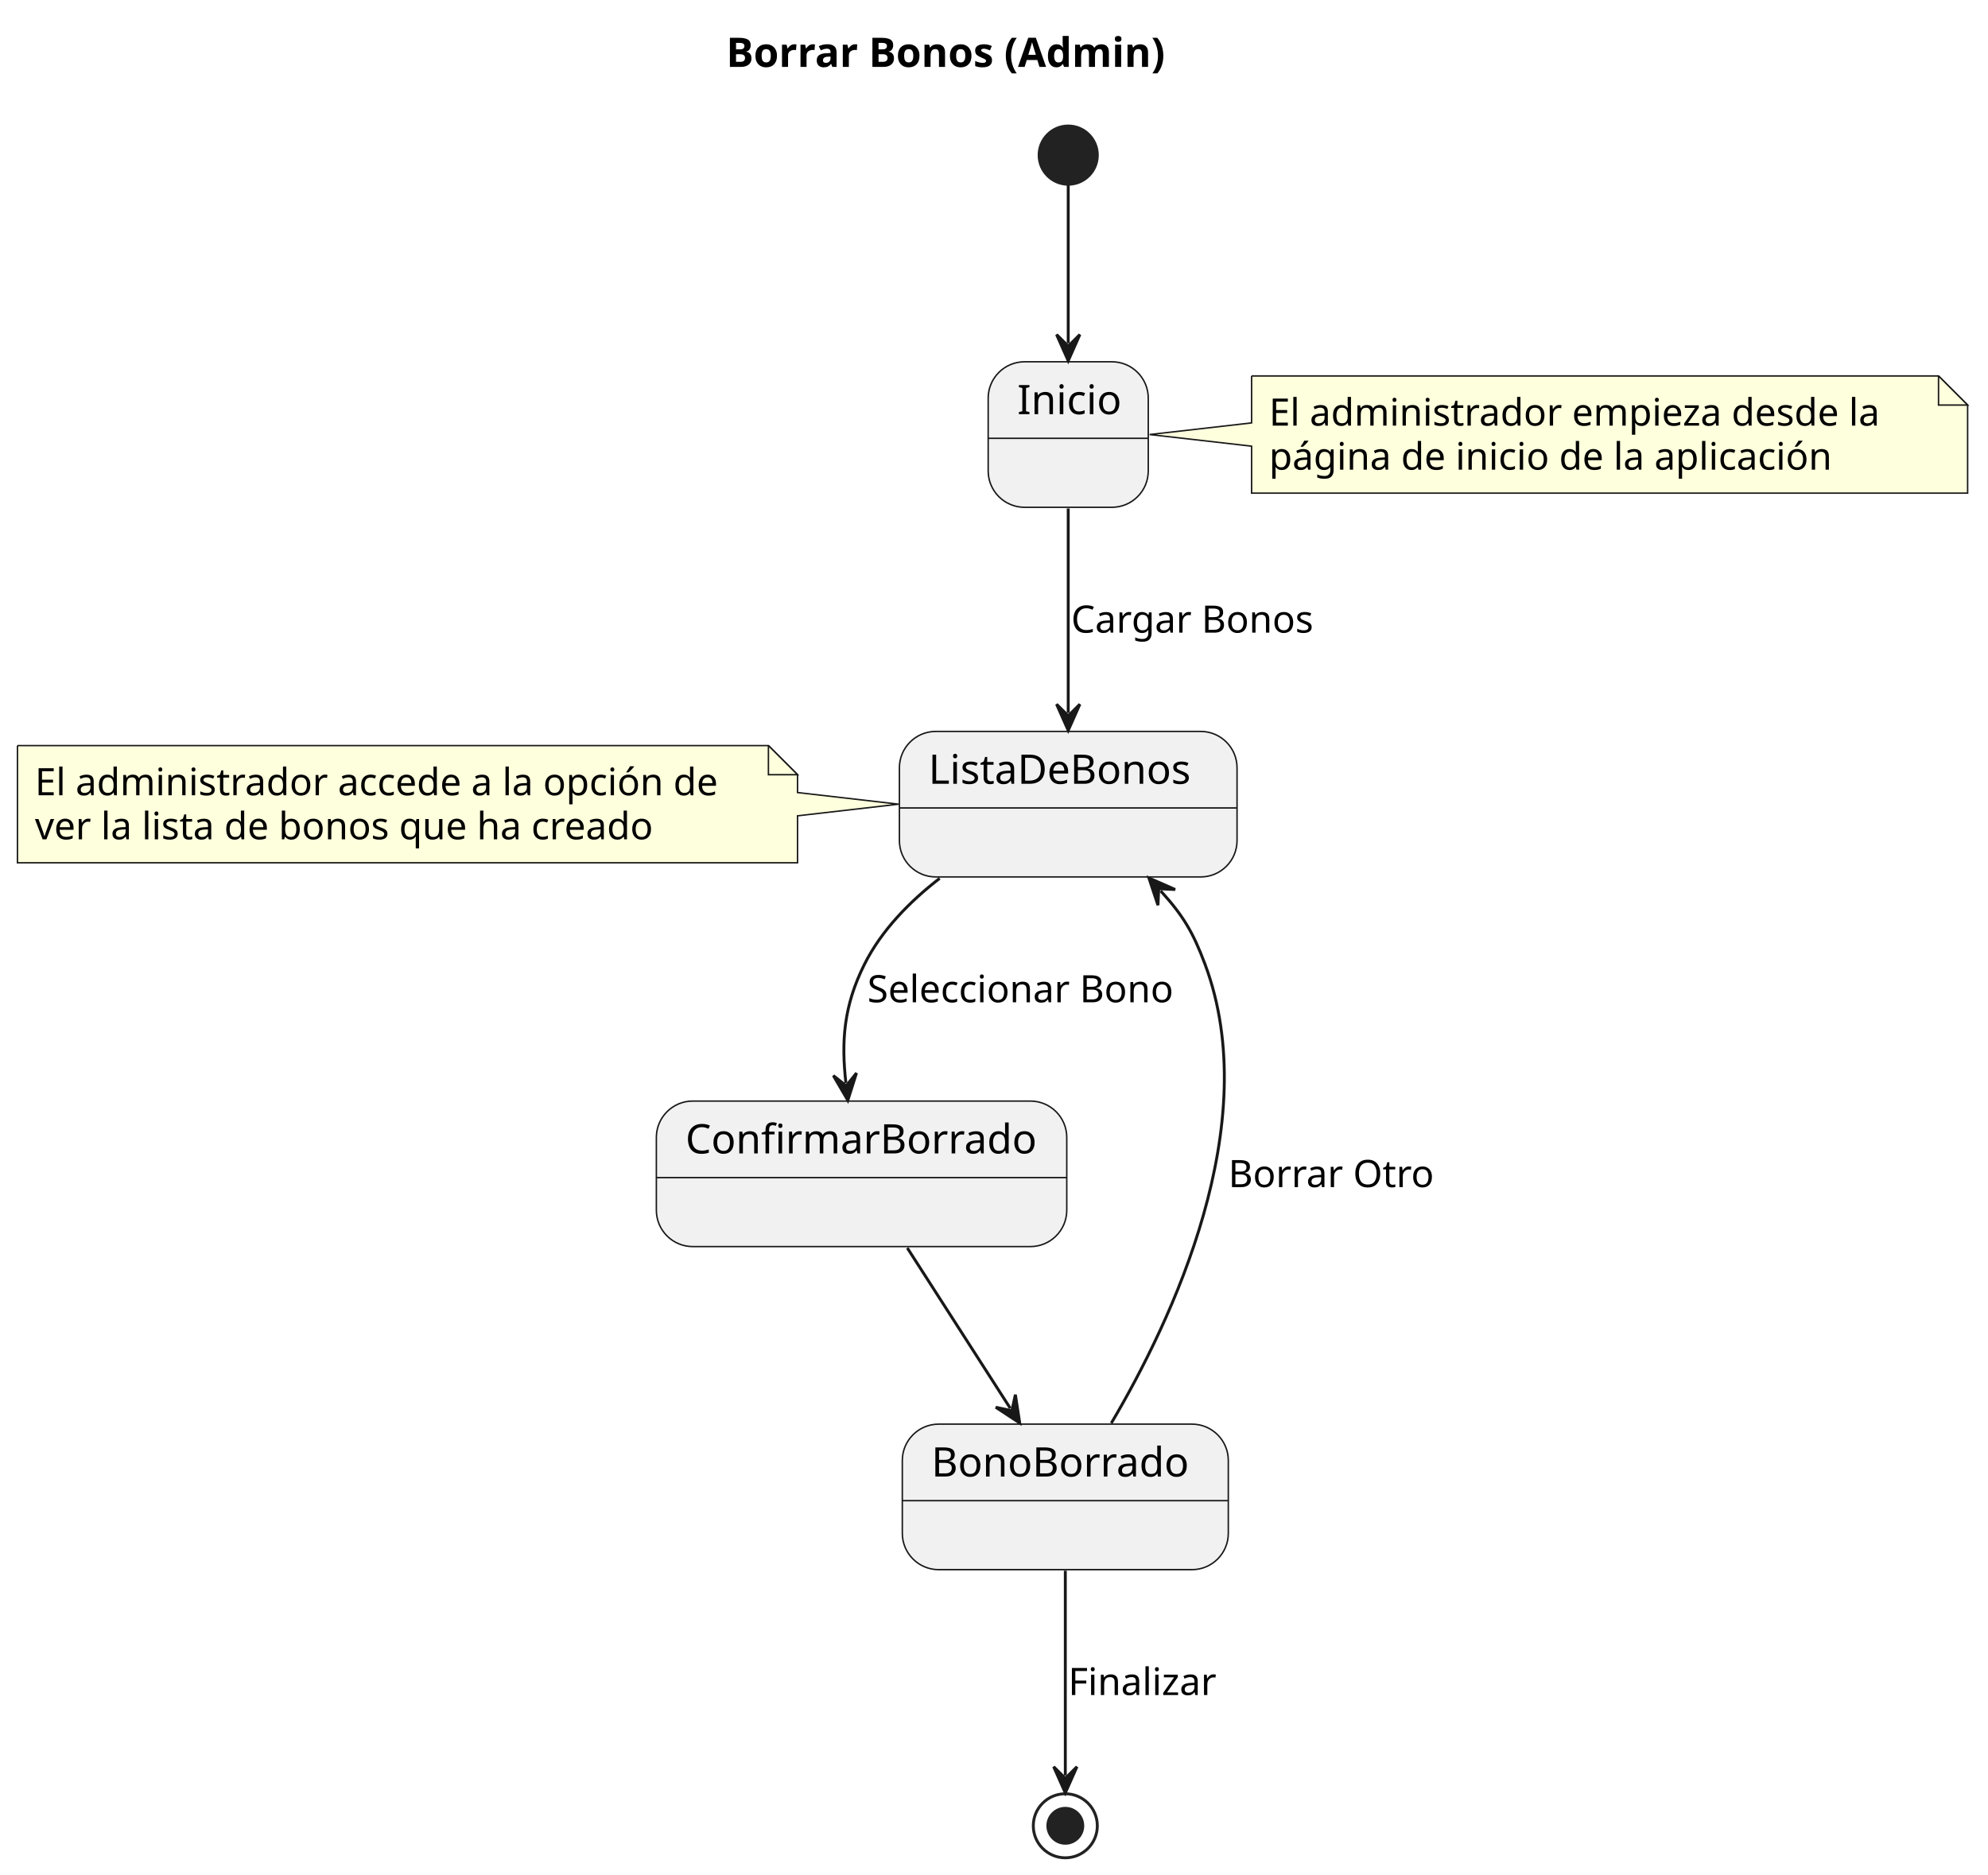
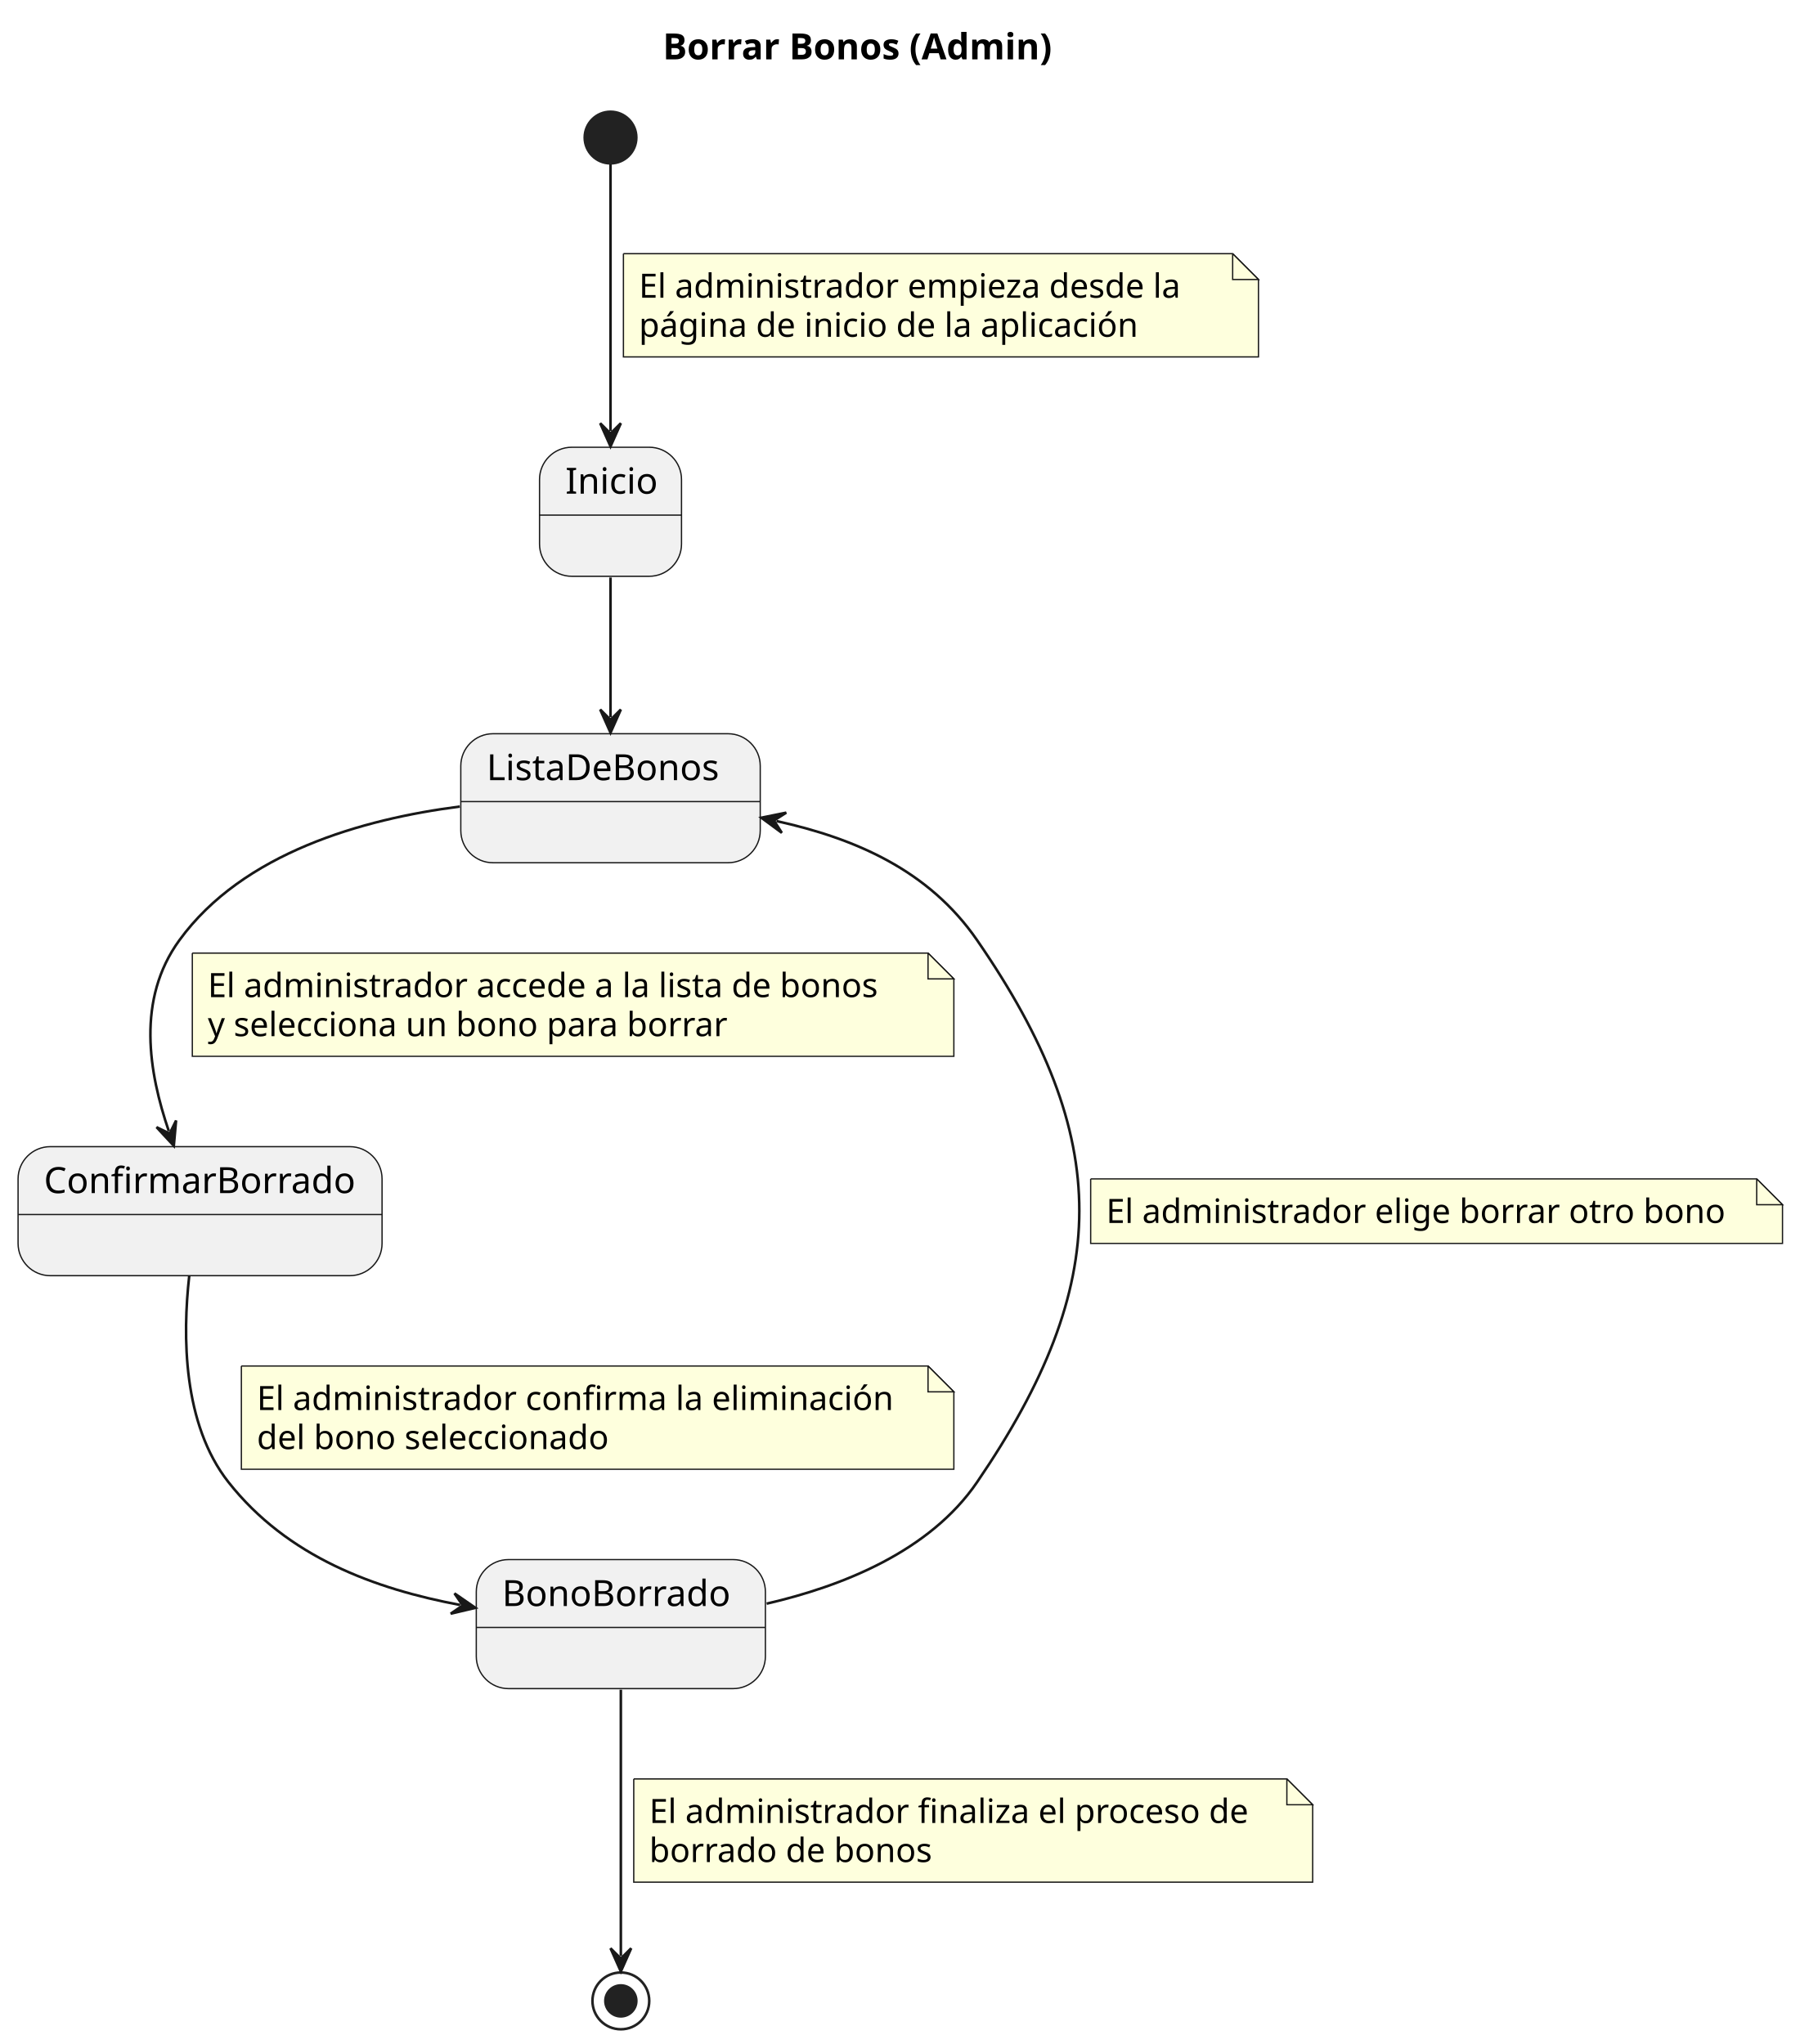
- <svg xmlns="http://www.w3.org/2000/svg" contentStyleType="text/css" height="644px" preserveAspectRatio="none" style="width:683px;height:644px;background:#FFFFFF;" version="1.1" viewBox="0 0 683 644" width="683px" zoomAndPan="magnify">
+ <svg xmlns="http://www.w3.org/2000/svg" contentStyleType="text/css" height="792px" preserveAspectRatio="none" style="width:697px;height:792px;background:#FFFFFF;" version="1.1" viewBox="0 0 697 792" width="697px" zoomAndPan="magnify">
  <defs />
  <g>
-     <text fill="#000000" font-family="sans-serif" font-size="14" font-weight="bold" lengthAdjust="spacing" textLength="170" x="249.5" y="22.995">Borrar Bonos (Admin)</text>
-     <ellipse cx="367" cy="53.297" fill="#222222" rx="10" ry="10" style="stroke:#222222;stroke-width:1.0;" />
+     <text fill="#000000" font-family="sans-serif" font-size="14" font-weight="bold" lengthAdjust="spacing" textLength="170" x="256.75" y="22.995">Borrar Bonos (Admin)</text>
+     <ellipse cx="236.5" cy="53.297" fill="#222222" rx="10" ry="10" style="stroke:#222222;stroke-width:1.0;" />
    <g id="Inicio">
-       <rect fill="#F1F1F1" height="50" rx="12.5" ry="12.5" style="stroke:#181818;stroke-width:0.5;" width="55" x="339.5" y="124.297" />
-       <line style="stroke:#181818;stroke-width:0.5;" x1="339.5" x2="394.5" y1="150.594" y2="150.594" />
-       <text fill="#000000" font-family="sans-serif" font-size="14" lengthAdjust="spacing" textLength="35" x="349.5" y="142.292">Inicio</text>
-     </g>
-     <g id="elem_GMN5">
-       <path d="M430,129.167 L430,145.297 L394.97,149.297 L430,153.297 L430,169.433 A0,0 0 0 0 430,169.433 L676,169.433 A0,0 0 0 0 676,169.433 L676,139.167 L666,129.167 L430,129.167 A0,0 0 0 0 430,129.167 " fill="#FEFFDD" style="stroke:#181818;stroke-width:0.5;" />
-       <path d="M666,129.167 L666,139.167 L676,139.167 L666,129.167 " fill="#FEFFDD" style="stroke:#181818;stroke-width:0.5;" />
-       <text fill="#000000" font-family="sans-serif" font-size="13" lengthAdjust="spacing" textLength="221" x="436" y="146.234">El administrador empieza desde la</text>
-       <text fill="#000000" font-family="sans-serif" font-size="13" lengthAdjust="spacing" textLength="201" x="436" y="161.367">página de inicio de la aplicación</text>
+       <rect fill="#F1F1F1" height="50" rx="12.5" ry="12.5" style="stroke:#181818;stroke-width:0.5;" width="55" x="209" y="173.297" />
+       <line style="stroke:#181818;stroke-width:0.5;" x1="209" x2="264" y1="199.594" y2="199.594" />
+       <text fill="#000000" font-family="sans-serif" font-size="14" lengthAdjust="spacing" textLength="35" x="219" y="191.292">Inicio</text>
    </g>
    <g id="ListaDeBonos">
-       <rect fill="#F1F1F1" height="50" rx="12.5" ry="12.5" style="stroke:#181818;stroke-width:0.5;" width="116" x="309" y="251.297" />
-       <line style="stroke:#181818;stroke-width:0.5;" x1="309" x2="425" y1="277.594" y2="277.594" />
-       <text fill="#000000" font-family="sans-serif" font-size="14" lengthAdjust="spacing" textLength="96" x="319" y="269.292">ListaDeBonos</text>
+       <rect fill="#F1F1F1" height="50" rx="12.5" ry="12.5" style="stroke:#181818;stroke-width:0.5;" width="116" x="178.5" y="284.297" />
+       <line style="stroke:#181818;stroke-width:0.5;" x1="178.5" x2="294.5" y1="310.594" y2="310.594" />
+       <text fill="#000000" font-family="sans-serif" font-size="14" lengthAdjust="spacing" textLength="96" x="188.5" y="302.292">ListaDeBonos</text>
    </g>
    <g id="ConfirmarBorrado">
-       <rect fill="#F1F1F1" height="50" rx="12.5" ry="12.5" style="stroke:#181818;stroke-width:0.5;" width="141" x="225.5" y="378.297" />
-       <line style="stroke:#181818;stroke-width:0.5;" x1="225.5" x2="366.5" y1="404.594" y2="404.594" />
-       <text fill="#000000" font-family="sans-serif" font-size="14" lengthAdjust="spacing" textLength="121" x="235.5" y="396.292">ConfirmarBorrado</text>
-     </g>
-     <g id="elem_GMN12">
-       <path d="M6,256.167 L6,296.433 A0,0 0 0 0 6,296.433 L274,296.433 A0,0 0 0 0 274,296.433 L274,280.297 L308.72,276.297 L274,272.297 L274,266.167 L264,256.167 L6,256.167 A0,0 0 0 0 6,256.167 " fill="#FEFFDD" style="stroke:#181818;stroke-width:0.5;" />
-       <path d="M264,256.167 L264,266.167 L274,266.167 L264,256.167 " fill="#FEFFDD" style="stroke:#181818;stroke-width:0.5;" />
-       <text fill="#000000" font-family="sans-serif" font-size="13" lengthAdjust="spacing" textLength="247" x="12" y="273.234">El administrador accede a la opción de</text>
-       <text fill="#000000" font-family="sans-serif" font-size="13" lengthAdjust="spacing" textLength="224" x="12" y="288.367">ver la lista de bonos que ha creado</text>
+       <rect fill="#F1F1F1" height="50" rx="12.5" ry="12.5" style="stroke:#181818;stroke-width:0.5;" width="141" x="7" y="444.297" />
+       <line style="stroke:#181818;stroke-width:0.5;" x1="7" x2="148" y1="470.594" y2="470.594" />
+       <text fill="#000000" font-family="sans-serif" font-size="14" lengthAdjust="spacing" textLength="121" x="17" y="462.292">ConfirmarBorrado</text>
    </g>
    <g id="BonoBorrado">
-       <rect fill="#F1F1F1" height="50" rx="12.5" ry="12.5" style="stroke:#181818;stroke-width:0.5;" width="112" x="310" y="489.297" />
-       <line style="stroke:#181818;stroke-width:0.5;" x1="310" x2="422" y1="515.594" y2="515.594" />
-       <text fill="#000000" font-family="sans-serif" font-size="14" lengthAdjust="spacing" textLength="92" x="320" y="507.292">BonoBorrado</text>
+       <rect fill="#F1F1F1" height="50" rx="12.5" ry="12.5" style="stroke:#181818;stroke-width:0.5;" width="112" x="184.5" y="604.297" />
+       <line style="stroke:#181818;stroke-width:0.5;" x1="184.5" x2="296.5" y1="630.594" y2="630.594" />
+       <text fill="#000000" font-family="sans-serif" font-size="14" lengthAdjust="spacing" textLength="92" x="194.5" y="622.292">BonoBorrado</text>
    </g>
-     <ellipse cx="366" cy="627.297" fill="none" rx="11" ry="11" style="stroke:#222222;stroke-width:1.0;" />
-     <ellipse cx="366" cy="627.297" fill="#222222" rx="6" ry="6" style="stroke:#222222;stroke-width:1.0;" />
+     <ellipse cx="240.5" cy="775.297" fill="none" rx="11" ry="11" style="stroke:#222222;stroke-width:1.0;" />
+     <ellipse cx="240.5" cy="775.297" fill="#222222" rx="6" ry="6" style="stroke:#222222;stroke-width:1.0;" />
    <g id="link_*start*_Inicio">
-       <path d="M367,63.657 C367,77.587 367,98.247 367,117.947 " fill="none" id="*start*-to-Inicio" style="stroke:#181818;stroke-width:1.0;" />
-       <polygon fill="#181818" points="367,123.947,371,114.947,367,118.947,363,114.947,367,123.947" style="stroke:#181818;stroke-width:1.0;" />
+       <path d="M236.5,63.677 C236.5,85.617 236.5,134.817 236.5,166.987 " fill="none" id="*start*-to-Inicio" style="stroke:#181818;stroke-width:1.0;" />
+       <polygon fill="#181818" points="236.5,172.987,240.5,163.987,236.5,167.987,232.5,163.987,236.5,172.987" style="stroke:#181818;stroke-width:1.0;" />
+       <path d="M241.5,98.297 L241.5,138.297 L487.5,138.297 L487.5,108.297 L477.5,98.297 L241.5,98.297 " fill="#FEFFDD" style="stroke:#181818;stroke-width:0.5;" />
+       <path d="M477.5,98.297 L477.5,108.297 L487.5,108.297 L477.5,98.297 " fill="#FEFFDD" style="stroke:#181818;stroke-width:0.5;" />
+       <text fill="#000000" font-family="sans-serif" font-size="13" lengthAdjust="spacing" textLength="221" x="247.5" y="115.364">El administrador empieza desde la</text>
+       <text fill="#000000" font-family="sans-serif" font-size="13" lengthAdjust="spacing" textLength="201" x="247.5" y="130.497">página de inicio de la aplicación</text>
    </g>
    <g id="link_Inicio_ListaDeBonos">
-       <path d="M367,174.697 C367,196.717 367,222.957 367,244.957 " fill="none" id="Inicio-to-ListaDeBonos" style="stroke:#181818;stroke-width:1.0;" />
-       <polygon fill="#181818" points="367,250.957,371,241.957,367,245.957,363,241.957,367,250.957" style="stroke:#181818;stroke-width:1.0;" />
-       <text fill="#000000" font-family="sans-serif" font-size="13" lengthAdjust="spacing" textLength="87" x="368" y="217.364">Cargar Bonos</text>
+       <path d="M236.5,223.757 C236.5,241.707 236.5,259.987 236.5,277.917 " fill="none" id="Inicio-to-ListaDeBonos" style="stroke:#181818;stroke-width:1.0;" />
+       <polygon fill="#181818" points="236.5,283.917,240.5,274.917,236.5,278.917,232.5,274.917,236.5,283.917" style="stroke:#181818;stroke-width:1.0;" />
    </g>
    <g id="link_ListaDeBonos_ConfirmarBorrado">
-       <path d="M322.84,301.777 C312.52,309.757 302.84,319.627 297,331.297 C289.83,345.627 289.014,357.754 290.614,372.084 " fill="none" id="ListaDeBonos-to-ConfirmarBorrado" style="stroke:#181818;stroke-width:1.0;" />
-       <polygon fill="#181818" points="291.28,378.047,294.257,368.659,290.725,373.078,286.306,369.546,291.28,378.047" style="stroke:#181818;stroke-width:1.0;" />
-       <text fill="#000000" font-family="sans-serif" font-size="13" lengthAdjust="spacing" textLength="111" x="298" y="344.364">Seleccionar Bono</text>
+       <path d="M178.12,312.517 C140.5,317.357 94.15,330.417 69.5,364.297 C52.77,387.287 57.635,415.517 65.395,438.297 " fill="none" id="ListaDeBonos-to-ConfirmarBorrado" style="stroke:#181818;stroke-width:1.0;" />
+       <polygon fill="#181818" points="67.33,443.977,68.214,434.168,65.718,439.244,60.642,436.747,67.33,443.977" style="stroke:#181818;stroke-width:1.0;" />
+       <path d="M74.5,369.297 L74.5,409.297 L369.5,409.297 L369.5,379.297 L359.5,369.297 L74.5,369.297 " fill="#FEFFDD" style="stroke:#181818;stroke-width:0.5;" />
+       <path d="M359.5,369.297 L359.5,379.297 L369.5,379.297 L359.5,369.297 " fill="#FEFFDD" style="stroke:#181818;stroke-width:0.5;" />
+       <text fill="#000000" font-family="sans-serif" font-size="13" lengthAdjust="spacing" textLength="274" x="80.5" y="386.364">El administrador accede a la lista de bonos</text>
+       <text fill="#000000" font-family="sans-serif" font-size="13" lengthAdjust="spacing" textLength="210" x="80.5" y="401.497">y selecciona un bono para borrar</text>
    </g>
    <g id="link_ConfirmarBorrado_BonoBorrado">
-       <path d="M311.71,428.757 C323.24,446.707 335.589,465.938 347.099,483.868 " fill="none" id="ConfirmarBorrado-to-BonoBorrado" style="stroke:#181818;stroke-width:1.0;" />
-       <polygon fill="#181818" points="350.34,488.917,348.844,479.182,347.639,484.709,342.112,483.504,350.34,488.917" style="stroke:#181818;stroke-width:1.0;" />
+       <path d="M73.3,494.447 C70.72,517.427 70.74,551.767 88.5,574.297 C111.38,603.327 145.183,615.668 178.273,621.889 " fill="none" id="ConfirmarBorrado-to-BonoBorrado" style="stroke:#181818;stroke-width:1.0;" />
+       <polygon fill="#181818" points="184.17,622.997,176.064,617.403,179.256,622.073,174.586,625.265,184.17,622.997" style="stroke:#181818;stroke-width:1.0;" />
+       <path d="M93.5,529.297 L93.5,569.297 L369.5,569.297 L369.5,539.297 L359.5,529.297 L93.5,529.297 " fill="#FEFFDD" style="stroke:#181818;stroke-width:0.5;" />
+       <path d="M359.5,529.297 L359.5,539.297 L369.5,539.297 L359.5,529.297 " fill="#FEFFDD" style="stroke:#181818;stroke-width:0.5;" />
+       <text fill="#000000" font-family="sans-serif" font-size="13" lengthAdjust="spacing" textLength="255" x="99.5" y="546.364">El administrador confirma la eliminación</text>
+       <text fill="#000000" font-family="sans-serif" font-size="13" lengthAdjust="spacing" textLength="142" x="99.5" y="561.497">del bono seleccionado</text>
    </g>
    <g id="link_BonoBorrado_ListaDeBonos">
-       <path d="M381.8,488.967 C402.69,453.607 434.56,386.237 414,331.297 C409.91,320.357 406.523,314.6 398.763,306.09 " fill="none" id="BonoBorrado-to-ListaDeBonos" style="stroke:#181818;stroke-width:1.0;" />
-       <polygon fill="#181818" points="394.72,301.657,397.829,311.002,398.089,305.351,403.74,305.612,394.72,301.657" style="stroke:#181818;stroke-width:1.0;" />
-       <text fill="#000000" font-family="sans-serif" font-size="13" lengthAdjust="spacing" textLength="72" x="422" y="407.864">Borrar Otro</text>
+       <path d="M296.98,621.377 C326.51,614.567 360.23,601.067 378.5,574.297 C431.12,497.207 431.48,441.137 378.5,364.297 C359.71,337.047 331.079,324.831 300.789,318.141 " fill="none" id="BonoBorrado-to-ListaDeBonos" style="stroke:#181818;stroke-width:1.0;" />
+       <polygon fill="#181818" points="294.93,316.847,302.856,322.694,299.812,317.925,304.581,314.882,294.93,316.847" style="stroke:#181818;stroke-width:1.0;" />
+       <path d="M422.5,456.797 L422.5,481.797 L690.5,481.797 L690.5,466.797 L680.5,456.797 L422.5,456.797 " fill="#FEFFDD" style="stroke:#181818;stroke-width:0.5;" />
+       <path d="M680.5,456.797 L680.5,466.797 L690.5,466.797 L680.5,456.797 " fill="#FEFFDD" style="stroke:#181818;stroke-width:0.5;" />
+       <text fill="#000000" font-family="sans-serif" font-size="13" lengthAdjust="spacing" textLength="247" x="428.5" y="473.864">El administrador elige borrar otro bono</text>
    </g>
    <g id="link_BonoBorrado_*end*">
-       <path d="M366,539.657 C366,563.527 366,592.757 366,610.007 " fill="none" id="BonoBorrado-to-*end*" style="stroke:#181818;stroke-width:1.0;" />
-       <polygon fill="#181818" points="366,616.007,370,607.007,366,611.007,362,607.007,366,616.007" style="stroke:#181818;stroke-width:1.0;" />
-       <text fill="#000000" font-family="sans-serif" font-size="13" lengthAdjust="spacing" textLength="52" x="367" y="582.364">Finalizar</text>
+       <path d="M240.5,654.727 C240.5,686.657 240.5,735.197 240.5,757.907 " fill="none" id="BonoBorrado-to-*end*" style="stroke:#181818;stroke-width:1.0;" />
+       <polygon fill="#181818" points="240.5,763.907,244.5,754.907,240.5,758.907,236.5,754.907,240.5,763.907" style="stroke:#181818;stroke-width:1.0;" />
+       <path d="M245.5,689.297 L245.5,729.297 L508.5,729.297 L508.5,699.297 L498.5,689.297 L245.5,689.297 " fill="#FEFFDD" style="stroke:#181818;stroke-width:0.5;" />
+       <path d="M498.5,689.297 L498.5,699.297 L508.5,699.297 L498.5,689.297 " fill="#FEFFDD" style="stroke:#181818;stroke-width:0.5;" />
+       <text fill="#000000" font-family="sans-serif" font-size="13" lengthAdjust="spacing" textLength="242" x="251.5" y="706.364">El administrador finaliza el proceso de</text>
+       <text fill="#000000" font-family="sans-serif" font-size="13" lengthAdjust="spacing" textLength="113" x="251.5" y="721.497">borrado de bonos</text>
    </g>
  </g>
</svg>
